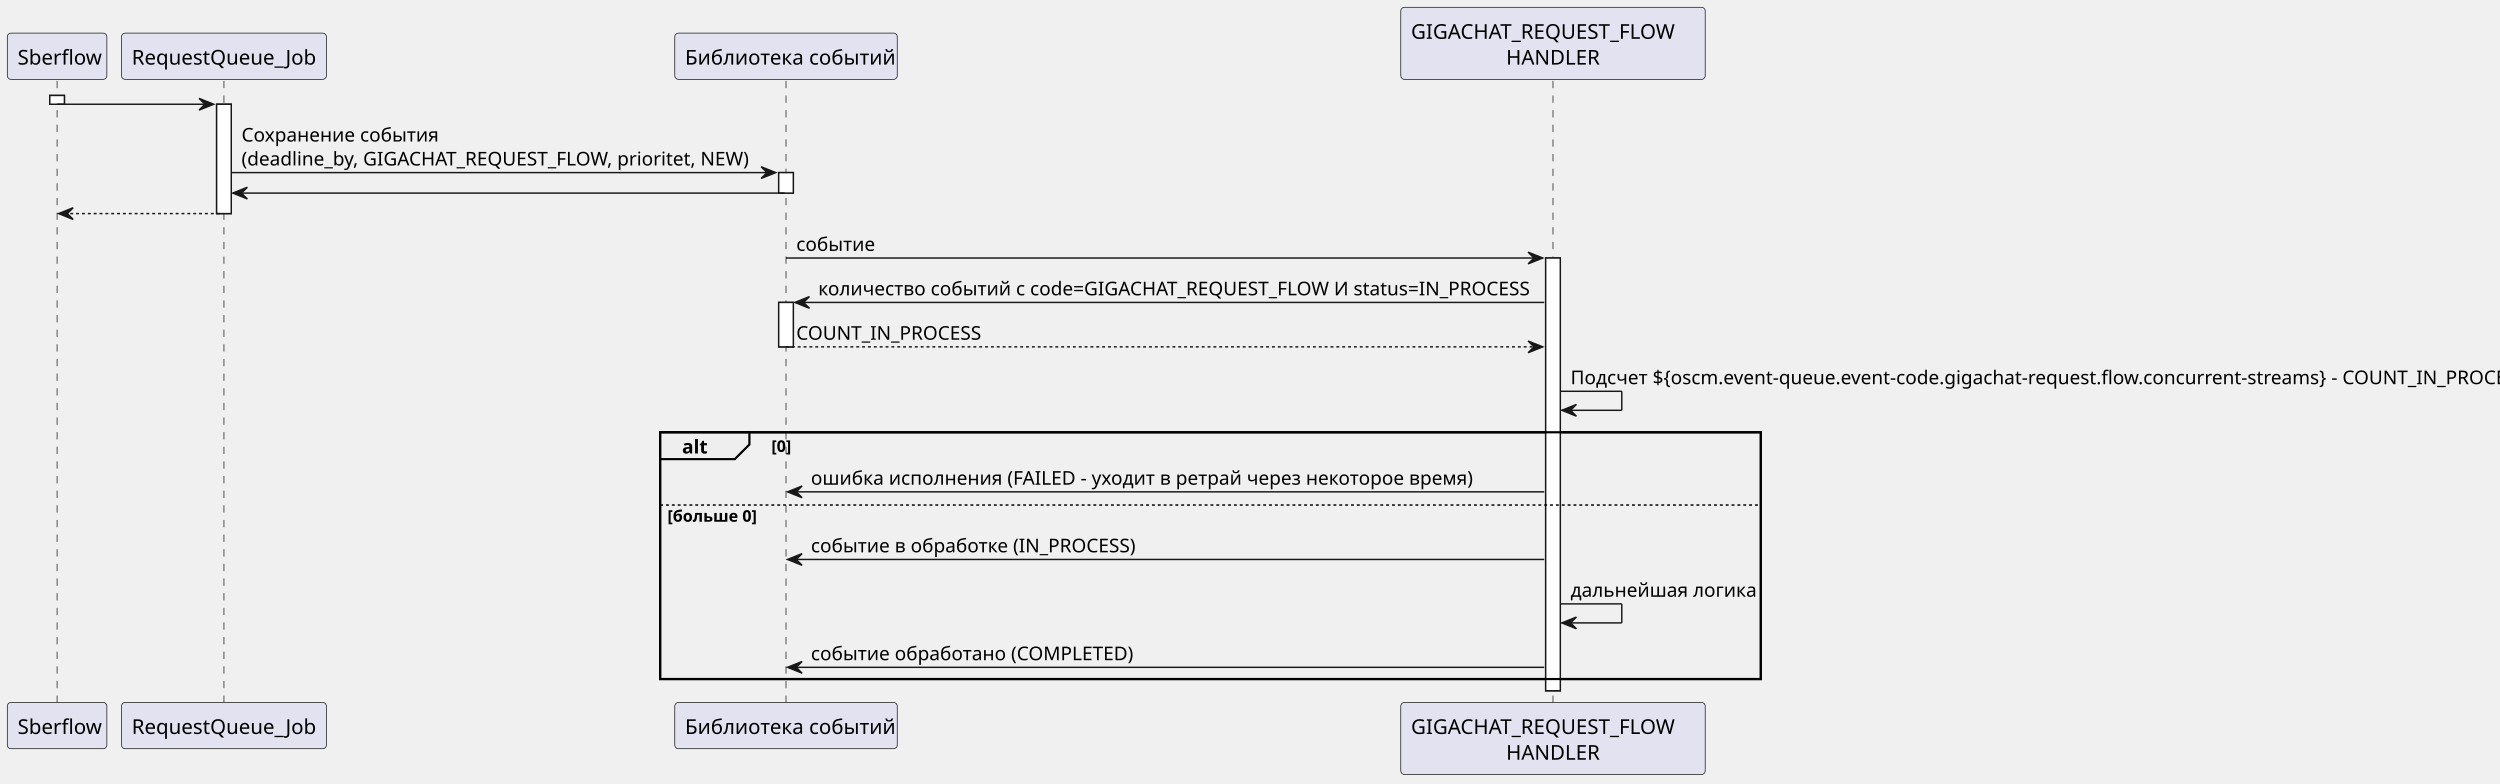
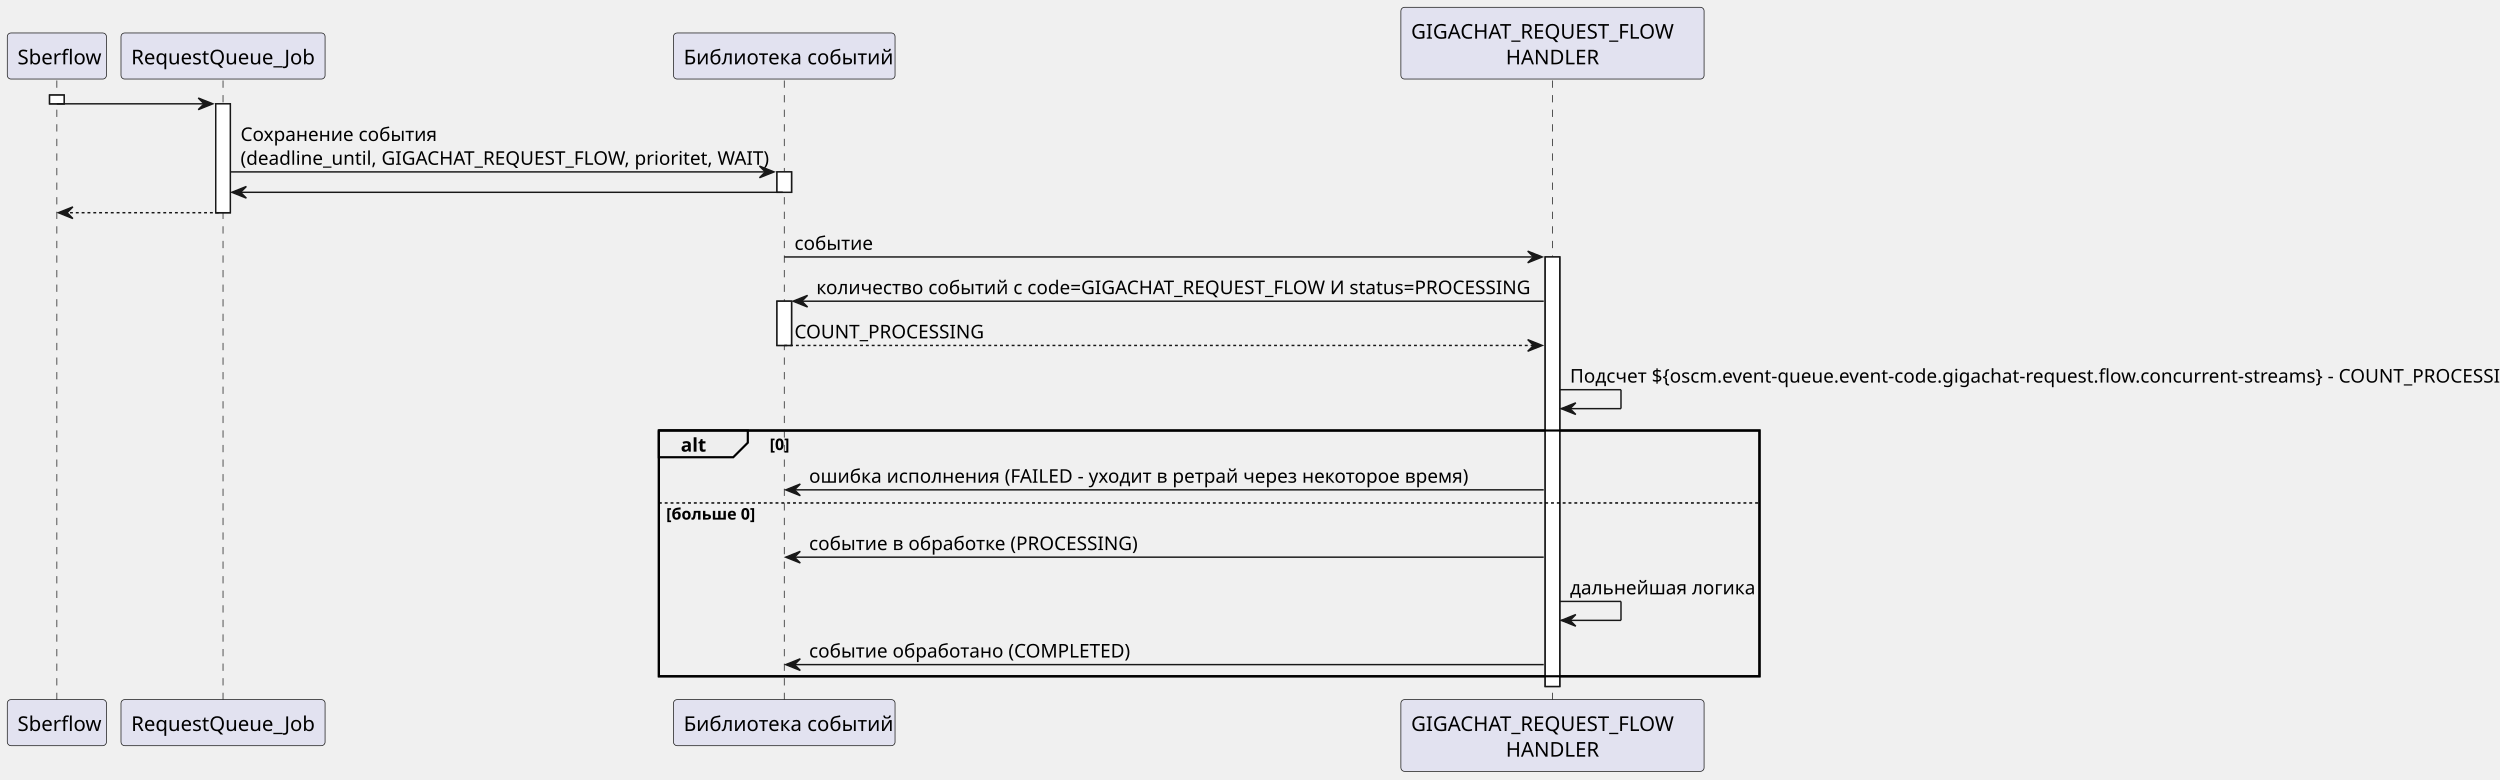
- <svg xmlns="http://www.w3.org/2000/svg" contentStyleType="text/css" height="535px" preserveAspectRatio="none" style="width:1708px;height:535px;background:#FFFFFF;" version="1.1" viewBox="0 0 1708 535" width="1708px" zoomAndPan="magnify">
+ <svg xmlns="http://www.w3.org/2000/svg" contentStyleType="text/css" height="535px" preserveAspectRatio="none" style="width:1715px;height:535px;background:#FFFFFF;" version="1.1" viewBox="0 0 1715 535" width="1715px" zoomAndPan="magnify">
  <defs />
  <g>
    <rect fill="#FFFFFF" height="6" style="stroke:#181818;stroke-width:1.0;" width="10" x="34" y="65.219" />
    <rect fill="#FFFFFF" height="74.703" style="stroke:#181818;stroke-width:1.0;" width="10" x="148" y="71.219" />
-     <rect fill="#FFFFFF" height="14" style="stroke:#181818;stroke-width:1.0;" width="10" x="532" y="117.922" />
-     <rect fill="#FFFFFF" height="30.352" style="stroke:#181818;stroke-width:1.0;" width="10" x="532" y="206.625" />
-     <rect fill="#FFFFFF" height="295.648" style="stroke:#181818;stroke-width:1.0;" width="10" x="1056" y="176.273" />
-     <rect fill="none" height="168.594" style="stroke:#000000;stroke-width:1.5;" width="752" x="451" y="295.328" />
+     <rect fill="#FFFFFF" height="14" style="stroke:#181818;stroke-width:1.0;" width="10" x="533" y="117.922" />
+     <rect fill="#FFFFFF" height="30.352" style="stroke:#181818;stroke-width:1.0;" width="10" x="533" y="206.625" />
+     <rect fill="#FFFFFF" height="294.648" style="stroke:#181818;stroke-width:1.0;" width="10" x="1060" y="176.273" />
+     <rect fill="none" height="168.594" style="stroke:#000000;stroke-width:1.5;" width="755" x="452" y="295.328" />
    <line style="stroke:#181818;stroke-width:0.5;stroke-dasharray:5.0,5.0;" x1="39" x2="39" y1="55.219" y2="480.922" />
    <line style="stroke:#181818;stroke-width:0.5;stroke-dasharray:5.0,5.0;" x1="153" x2="153" y1="55.219" y2="480.922" />
-     <line style="stroke:#181818;stroke-width:0.5;stroke-dasharray:5.0,5.0;" x1="537" x2="537" y1="55.219" y2="480.922" />
-     <line style="stroke:#181818;stroke-width:0.5;stroke-dasharray:5.0,5.0;" x1="1061" x2="1061" y1="55.219" y2="480.922" />
+     <line style="stroke:#181818;stroke-width:0.5;stroke-dasharray:5.0,5.0;" x1="538" x2="538" y1="55.219" y2="480.922" />
+     <line style="stroke:#181818;stroke-width:0.5;stroke-dasharray:5.0,5.0;" x1="1065" x2="1065" y1="55.219" y2="480.922" />
    <rect fill="#E2E2F0" height="31.609" rx="2.5" ry="2.5" style="stroke:#181818;stroke-width:0.5;" width="68" x="5" y="22.609" />
    <text fill="#000000" font-family="sans-serif" font-size="14" lengthAdjust="spacing" textLength="54" x="12" y="44.143">Sberflow</text>
    <rect fill="#E2E2F0" height="31.609" rx="2.5" ry="2.5" style="stroke:#181818;stroke-width:0.5;" width="68" x="5" y="479.922" />
    <text fill="#000000" font-family="sans-serif" font-size="14" lengthAdjust="spacing" textLength="54" x="12" y="501.455">Sberflow</text>
    <rect fill="#E2E2F0" height="31.609" rx="2.5" ry="2.5" style="stroke:#181818;stroke-width:0.5;" width="140" x="83" y="22.609" />
    <text fill="#000000" font-family="sans-serif" font-size="14" lengthAdjust="spacing" textLength="126" x="90" y="44.143">RequestQueue_Job</text>
    <rect fill="#E2E2F0" height="31.609" rx="2.5" ry="2.5" style="stroke:#181818;stroke-width:0.5;" width="140" x="83" y="479.922" />
    <text fill="#000000" font-family="sans-serif" font-size="14" lengthAdjust="spacing" textLength="126" x="90" y="501.455">RequestQueue_Job</text>
-     <rect fill="#E2E2F0" height="31.609" rx="2.5" ry="2.5" style="stroke:#181818;stroke-width:0.5;" width="152" x="461" y="22.609" />
-     <text fill="#000000" font-family="sans-serif" font-size="14" lengthAdjust="spacing" textLength="138" x="468" y="44.143">Библиотека событий</text>
-     <rect fill="#E2E2F0" height="31.609" rx="2.5" ry="2.5" style="stroke:#181818;stroke-width:0.5;" width="152" x="461" y="479.922" />
-     <text fill="#000000" font-family="sans-serif" font-size="14" lengthAdjust="spacing" textLength="138" x="468" y="501.455">Библиотека событий</text>
-     <rect fill="#E2E2F0" height="49.219" rx="2.5" ry="2.5" style="stroke:#181818;stroke-width:0.5;" width="208" x="957" y="5" />
-     <text fill="#000000" font-family="sans-serif" font-size="14" lengthAdjust="spacing" textLength="194" x="964" y="26.533">GIGACHAT_REQUEST_FLOW</text>
-     <text fill="#000000" font-family="sans-serif" font-size="14" lengthAdjust="spacing" textLength="64" x="1029" y="44.143">HANDLER</text>
-     <rect fill="#E2E2F0" height="49.219" rx="2.5" ry="2.5" style="stroke:#181818;stroke-width:0.5;" width="208" x="957" y="479.922" />
-     <text fill="#000000" font-family="sans-serif" font-size="14" lengthAdjust="spacing" textLength="194" x="964" y="501.455">GIGACHAT_REQUEST_FLOW</text>
-     <text fill="#000000" font-family="sans-serif" font-size="14" lengthAdjust="spacing" textLength="64" x="1029" y="519.064">HANDLER</text>
+     <rect fill="#E2E2F0" height="31.609" rx="2.5" ry="2.5" style="stroke:#181818;stroke-width:0.5;" width="152" x="462" y="22.609" />
+     <text fill="#000000" font-family="sans-serif" font-size="14" lengthAdjust="spacing" textLength="138" x="469" y="44.143">Библиотека
+             событий</text>
+     <rect fill="#E2E2F0" height="31.609" rx="2.5" ry="2.5" style="stroke:#181818;stroke-width:0.5;" width="152" x="462" y="479.922" />
+     <text fill="#000000" font-family="sans-serif" font-size="14" lengthAdjust="spacing" textLength="138" x="469" y="501.455">Библиотека
+             событий</text>
+     <rect fill="#E2E2F0" height="49.219" rx="2.5" ry="2.5" style="stroke:#181818;stroke-width:0.5;" width="208" x="961" y="5" />
+     <text fill="#000000" font-family="sans-serif" font-size="14" lengthAdjust="spacing" textLength="194" x="968" y="26.533">GIGACHAT_REQUEST_FLOW</text>
+     <text fill="#000000" font-family="sans-serif" font-size="14" lengthAdjust="spacing" textLength="64" x="1033" y="44.143">HANDLER</text>
+     <rect fill="#E2E2F0" height="49.219" rx="2.5" ry="2.5" style="stroke:#181818;stroke-width:0.5;" width="208" x="961" y="479.922" />
+     <text fill="#000000" font-family="sans-serif" font-size="14" lengthAdjust="spacing" textLength="194" x="968" y="501.455">GIGACHAT_REQUEST_FLOW</text>
+     <text fill="#000000" font-family="sans-serif" font-size="14" lengthAdjust="spacing" textLength="64" x="1033" y="519.064">HANDLER</text>
    <rect fill="#FFFFFF" height="6" style="stroke:#181818;stroke-width:1.0;" width="10" x="34" y="65.219" />
    <rect fill="#FFFFFF" height="74.703" style="stroke:#181818;stroke-width:1.0;" width="10" x="148" y="71.219" />
-     <rect fill="#FFFFFF" height="14" style="stroke:#181818;stroke-width:1.0;" width="10" x="532" y="117.922" />
-     <rect fill="#FFFFFF" height="30.352" style="stroke:#181818;stroke-width:1.0;" width="10" x="532" y="206.625" />
-     <rect fill="#FFFFFF" height="295.648" style="stroke:#181818;stroke-width:1.0;" width="10" x="1056" y="176.273" />
+     <rect fill="#FFFFFF" height="14" style="stroke:#181818;stroke-width:1.0;" width="10" x="533" y="117.922" />
+     <rect fill="#FFFFFF" height="30.352" style="stroke:#181818;stroke-width:1.0;" width="10" x="533" y="206.625" />
+     <rect fill="#FFFFFF" height="294.648" style="stroke:#181818;stroke-width:1.0;" width="10" x="1060" y="176.273" />
    <polygon fill="#181818" points="136,67.219,146,71.219,136,75.219,140,71.219" style="stroke:#181818;stroke-width:1.0;" />
    <line style="stroke:#181818;stroke-width:1.0;" x1="39" x2="142" y1="71.219" y2="71.219" />
-     <polygon fill="#181818" points="520,113.922,530,117.922,520,121.922,524,117.922" style="stroke:#181818;stroke-width:1.0;" />
-     <line style="stroke:#181818;stroke-width:1.0;" x1="158" x2="526" y1="117.922" y2="117.922" />
-     <text fill="#000000" font-family="sans-serif" font-size="13" lengthAdjust="spacing" textLength="125" x="165" y="96.714">Сохранение события</text>
-     <text fill="#000000" font-family="sans-serif" font-size="13" lengthAdjust="spacing" textLength="355" x="165" y="113.065">(deadline_by, GIGACHAT_REQUEST_FLOW, prioritet, NEW)</text>
+     <polygon fill="#181818" points="521,113.922,531,117.922,521,121.922,525,117.922" style="stroke:#181818;stroke-width:1.0;" />
+     <line style="stroke:#181818;stroke-width:1.0;" x1="158" x2="527" y1="117.922" y2="117.922" />
+     <text fill="#000000" font-family="sans-serif" font-size="13" lengthAdjust="spacing" textLength="125" x="165" y="96.714">Сохранение
+             события</text>
+     <text fill="#000000" font-family="sans-serif" font-size="13" lengthAdjust="spacing" textLength="356" x="165" y="113.065">(deadline_until, GIGACHAT_REQUEST_FLOW, prioritet,
+             WAIT)</text>
    <polygon fill="#181818" points="169,127.922,159,131.922,169,135.922,165,131.922" style="stroke:#181818;stroke-width:1.0;" />
-     <line style="stroke:#181818;stroke-width:1.0;" x1="163" x2="536" y1="131.922" y2="131.922" />
+     <line style="stroke:#181818;stroke-width:1.0;" x1="163" x2="537" y1="131.922" y2="131.922" />
    <polygon fill="#181818" points="50,141.922,40,145.922,50,149.922,46,145.922" style="stroke:#181818;stroke-width:1.0;" />
    <line style="stroke:#181818;stroke-width:1.0;stroke-dasharray:2.0,2.0;" x1="44" x2="152" y1="145.922" y2="145.922" />
-     <polygon fill="#181818" points="1044,172.273,1054,176.273,1044,180.273,1048,176.273" style="stroke:#181818;stroke-width:1.0;" />
-     <line style="stroke:#181818;stroke-width:1.0;" x1="537" x2="1050" y1="176.273" y2="176.273" />
-     <text fill="#000000" font-family="sans-serif" font-size="13" lengthAdjust="spacing" textLength="49" x="544" y="171.417">событие</text>
-     <polygon fill="#181818" points="553,202.625,543,206.625,553,210.625,549,206.625" style="stroke:#181818;stroke-width:1.0;" />
-     <line style="stroke:#181818;stroke-width:1.0;" x1="547" x2="1055" y1="206.625" y2="206.625" />
-     <text fill="#000000" font-family="sans-serif" font-size="13" lengthAdjust="spacing" textLength="495" x="559" y="201.769">количество событий с code=GIGACHAT_REQUEST_FLOW И status=IN_PROCESS</text>
-     <polygon fill="#181818" points="1044,232.977,1054,236.977,1044,240.977,1048,236.977" style="stroke:#181818;stroke-width:1.0;" />
-     <line style="stroke:#181818;stroke-width:1.0;stroke-dasharray:2.0,2.0;" x1="537" x2="1050" y1="236.977" y2="236.977" />
-     <text fill="#000000" font-family="sans-serif" font-size="13" lengthAdjust="spacing" textLength="134" x="544" y="232.12">COUNT_IN_PROCESS</text>
-     <line style="stroke:#181818;stroke-width:1.0;" x1="1066" x2="1108" y1="267.328" y2="267.328" />
-     <line style="stroke:#181818;stroke-width:1.0;" x1="1108" x2="1108" y1="267.328" y2="280.328" />
-     <line style="stroke:#181818;stroke-width:1.0;" x1="1067" x2="1108" y1="280.328" y2="280.328" />
-     <polygon fill="#181818" points="1077,276.328,1067,280.328,1077,284.328,1073,280.328" style="stroke:#181818;stroke-width:1.0;" />
-     <text fill="#000000" font-family="sans-serif" font-size="13" lengthAdjust="spacing" textLength="628" x="1073" y="262.472">Подсчет ${oscm.event-queue.event-code.gigachat-request.flow.concurrent-streams} - COUNT_IN_PROCESS</text>
-     <path d="M451,295.328 L512,295.328 L512,303.68 L502,313.68 L451,313.68 L451,295.328 " fill="#EEEEEE" style="stroke:#000000;stroke-width:1.5;" />
-     <rect fill="none" height="168.594" style="stroke:#000000;stroke-width:1.5;" width="752" x="451" y="295.328" />
-     <text fill="#000000" font-family="sans-serif" font-size="13" font-weight="bold" lengthAdjust="spacing" textLength="16" x="466" y="309.823">alt</text>
-     <text fill="#000000" font-family="sans-serif" font-size="11" font-weight="bold" lengthAdjust="spacing" textLength="14" x="527" y="308.747">[0]</text>
-     <polygon fill="#181818" points="548,332.031,538,336.031,548,340.031,544,336.031" style="stroke:#181818;stroke-width:1.0;" />
-     <line style="stroke:#181818;stroke-width:1.0;" x1="542" x2="1055" y1="336.031" y2="336.031" />
-     <text fill="#000000" font-family="sans-serif" font-size="13" lengthAdjust="spacing" textLength="427" x="554" y="331.175">ошибка исполнения (FAILED - уходит в ретрай через некоторое время)</text>
-     <line style="stroke:#000000;stroke-width:1.0;stroke-dasharray:2.0,2.0;" x1="451" x2="1203" y1="345.031" y2="345.031" />
-     <text fill="#000000" font-family="sans-serif" font-size="11" font-weight="bold" lengthAdjust="spacing" textLength="60" x="456" y="356.45">[больше 0]</text>
-     <polygon fill="#181818" points="548,378.219,538,382.219,548,386.219,544,382.219" style="stroke:#181818;stroke-width:1.0;" />
-     <line style="stroke:#181818;stroke-width:1.0;" x1="542" x2="1055" y1="382.219" y2="382.219" />
-     <text fill="#000000" font-family="sans-serif" font-size="13" lengthAdjust="spacing" textLength="219" x="554" y="377.362">событие в обработке (IN_PROCESS)</text>
-     <line style="stroke:#181818;stroke-width:1.0;" x1="1066" x2="1108" y1="412.57" y2="412.57" />
-     <line style="stroke:#181818;stroke-width:1.0;" x1="1108" x2="1108" y1="412.57" y2="425.57" />
-     <line style="stroke:#181818;stroke-width:1.0;" x1="1067" x2="1108" y1="425.57" y2="425.57" />
-     <polygon fill="#181818" points="1077,421.57,1067,425.57,1077,429.57,1073,425.57" style="stroke:#181818;stroke-width:1.0;" />
-     <text fill="#000000" font-family="sans-serif" font-size="13" lengthAdjust="spacing" textLength="118" x="1073" y="407.714">дальнейшая логика</text>
-     <polygon fill="#181818" points="548,451.922,538,455.922,548,459.922,544,455.922" style="stroke:#181818;stroke-width:1.0;" />
-     <line style="stroke:#181818;stroke-width:1.0;" x1="542" x2="1055" y1="455.922" y2="455.922" />
-     <text fill="#000000" font-family="sans-serif" font-size="13" lengthAdjust="spacing" textLength="213" x="554" y="451.065">событие обработано (COMPLETED)</text>
+     <polygon fill="#181818" points="1048,172.273,1058,176.273,1048,180.273,1052,176.273" style="stroke:#181818;stroke-width:1.0;" />
+     <line style="stroke:#181818;stroke-width:1.0;" x1="538" x2="1054" y1="176.273" y2="176.273" />
+     <text fill="#000000" font-family="sans-serif" font-size="13" lengthAdjust="spacing" textLength="49" x="545" y="171.417">событие</text>
+     <polygon fill="#181818" points="554,202.625,544,206.625,554,210.625,550,206.625" style="stroke:#181818;stroke-width:1.0;" />
+     <line style="stroke:#181818;stroke-width:1.0;" x1="548" x2="1059" y1="206.625" y2="206.625" />
+     <text fill="#000000" font-family="sans-serif" font-size="13" lengthAdjust="spacing" textLength="498" x="560" y="201.769">количество
+             событий с code=GIGACHAT_REQUEST_FLOW
+             И status=PROCESSING</text>
+     <polygon fill="#181818" points="1048,232.977,1058,236.977,1048,240.977,1052,236.977" style="stroke:#181818;stroke-width:1.0;" />
+     <line style="stroke:#181818;stroke-width:1.0;stroke-dasharray:2.0,2.0;" x1="538" x2="1054" y1="236.977" y2="236.977" />
+     <text fill="#000000" font-family="sans-serif" font-size="13" lengthAdjust="spacing" textLength="137" x="545" y="232.12">COUNT_PROCESSING</text>
+     <line style="stroke:#181818;stroke-width:1.0;" x1="1070" x2="1112" y1="267.328" y2="267.328" />
+     <line style="stroke:#181818;stroke-width:1.0;" x1="1112" x2="1112" y1="267.328" y2="280.328" />
+     <line style="stroke:#181818;stroke-width:1.0;" x1="1071" x2="1112" y1="280.328" y2="280.328" />
+     <polygon fill="#181818" points="1081,276.328,1071,280.328,1081,284.328,1077,280.328" style="stroke:#181818;stroke-width:1.0;" />
+     <text fill="#000000" font-family="sans-serif" font-size="13" lengthAdjust="spacing" textLength="631" x="1077" y="262.472">Подсчет
+             ${oscm.event-queue.event-code.gigachat-request.flow.concurrent-streams} -
+             COUNT_PROCESSING</text>
+     <path d="M452,295.328 L513,295.328 L513,303.68 L503,313.68 L452,313.68 L452,295.328 " fill="#EEEEEE" style="stroke:#000000;stroke-width:1.5;" />
+     <rect fill="none" height="168.594" style="stroke:#000000;stroke-width:1.5;" width="755" x="452" y="295.328" />
+     <text fill="#000000" font-family="sans-serif" font-size="13" font-weight="bold" lengthAdjust="spacing" textLength="16" x="467" y="309.823">alt</text>
+     <text fill="#000000" font-family="sans-serif" font-size="11" font-weight="bold" lengthAdjust="spacing" textLength="14" x="528" y="308.747">[0]</text>
+     <polygon fill="#181818" points="549,332.031,539,336.031,549,340.031,545,336.031" style="stroke:#181818;stroke-width:1.0;" />
+     <line style="stroke:#181818;stroke-width:1.0;" x1="543" x2="1059" y1="336.031" y2="336.031" />
+     <text fill="#000000" font-family="sans-serif" font-size="13" lengthAdjust="spacing" textLength="427" x="555" y="331.175">ошибка
+             исполнения (FAILED -
+             уходит в
+             ретрай через
+             некоторое
+             время)</text>
+     <line style="stroke:#000000;stroke-width:1.0;stroke-dasharray:2.0,2.0;" x1="452" x2="1207" y1="345.031" y2="345.031" />
+     <text fill="#000000" font-family="sans-serif" font-size="11" font-weight="bold" lengthAdjust="spacing" textLength="60" x="457" y="356.45">[больше
+             0]</text>
+     <polygon fill="#181818" points="549,378.219,539,382.219,549,386.219,545,382.219" style="stroke:#181818;stroke-width:1.0;" />
+     <line style="stroke:#181818;stroke-width:1.0;" x1="543" x2="1059" y1="382.219" y2="382.219" />
+     <text fill="#000000" font-family="sans-serif" font-size="13" lengthAdjust="spacing" textLength="222" x="555" y="377.362">событие
+             в обработке (PROCESSING)</text>
+     <line style="stroke:#181818;stroke-width:1.0;" x1="1070" x2="1112" y1="412.57" y2="412.57" />
+     <line style="stroke:#181818;stroke-width:1.0;" x1="1112" x2="1112" y1="412.57" y2="425.57" />
+     <line style="stroke:#181818;stroke-width:1.0;" x1="1071" x2="1112" y1="425.57" y2="425.57" />
+     <polygon fill="#181818" points="1081,421.57,1071,425.57,1081,429.57,1077,425.57" style="stroke:#181818;stroke-width:1.0;" />
+     <text fill="#000000" font-family="sans-serif" font-size="13" lengthAdjust="spacing" textLength="118" x="1077" y="407.714">дальнейшая
+             логика</text>
+     <polygon fill="#181818" points="549,451.922,539,455.922,549,459.922,545,455.922" style="stroke:#181818;stroke-width:1.0;" />
+     <line style="stroke:#181818;stroke-width:1.0;" x1="543" x2="1059" y1="455.922" y2="455.922" />
+     <text fill="#000000" font-family="sans-serif" font-size="13" lengthAdjust="spacing" textLength="213" x="555" y="451.065">событие
+             обработано (COMPLETED)</text>
  </g>
</svg>
